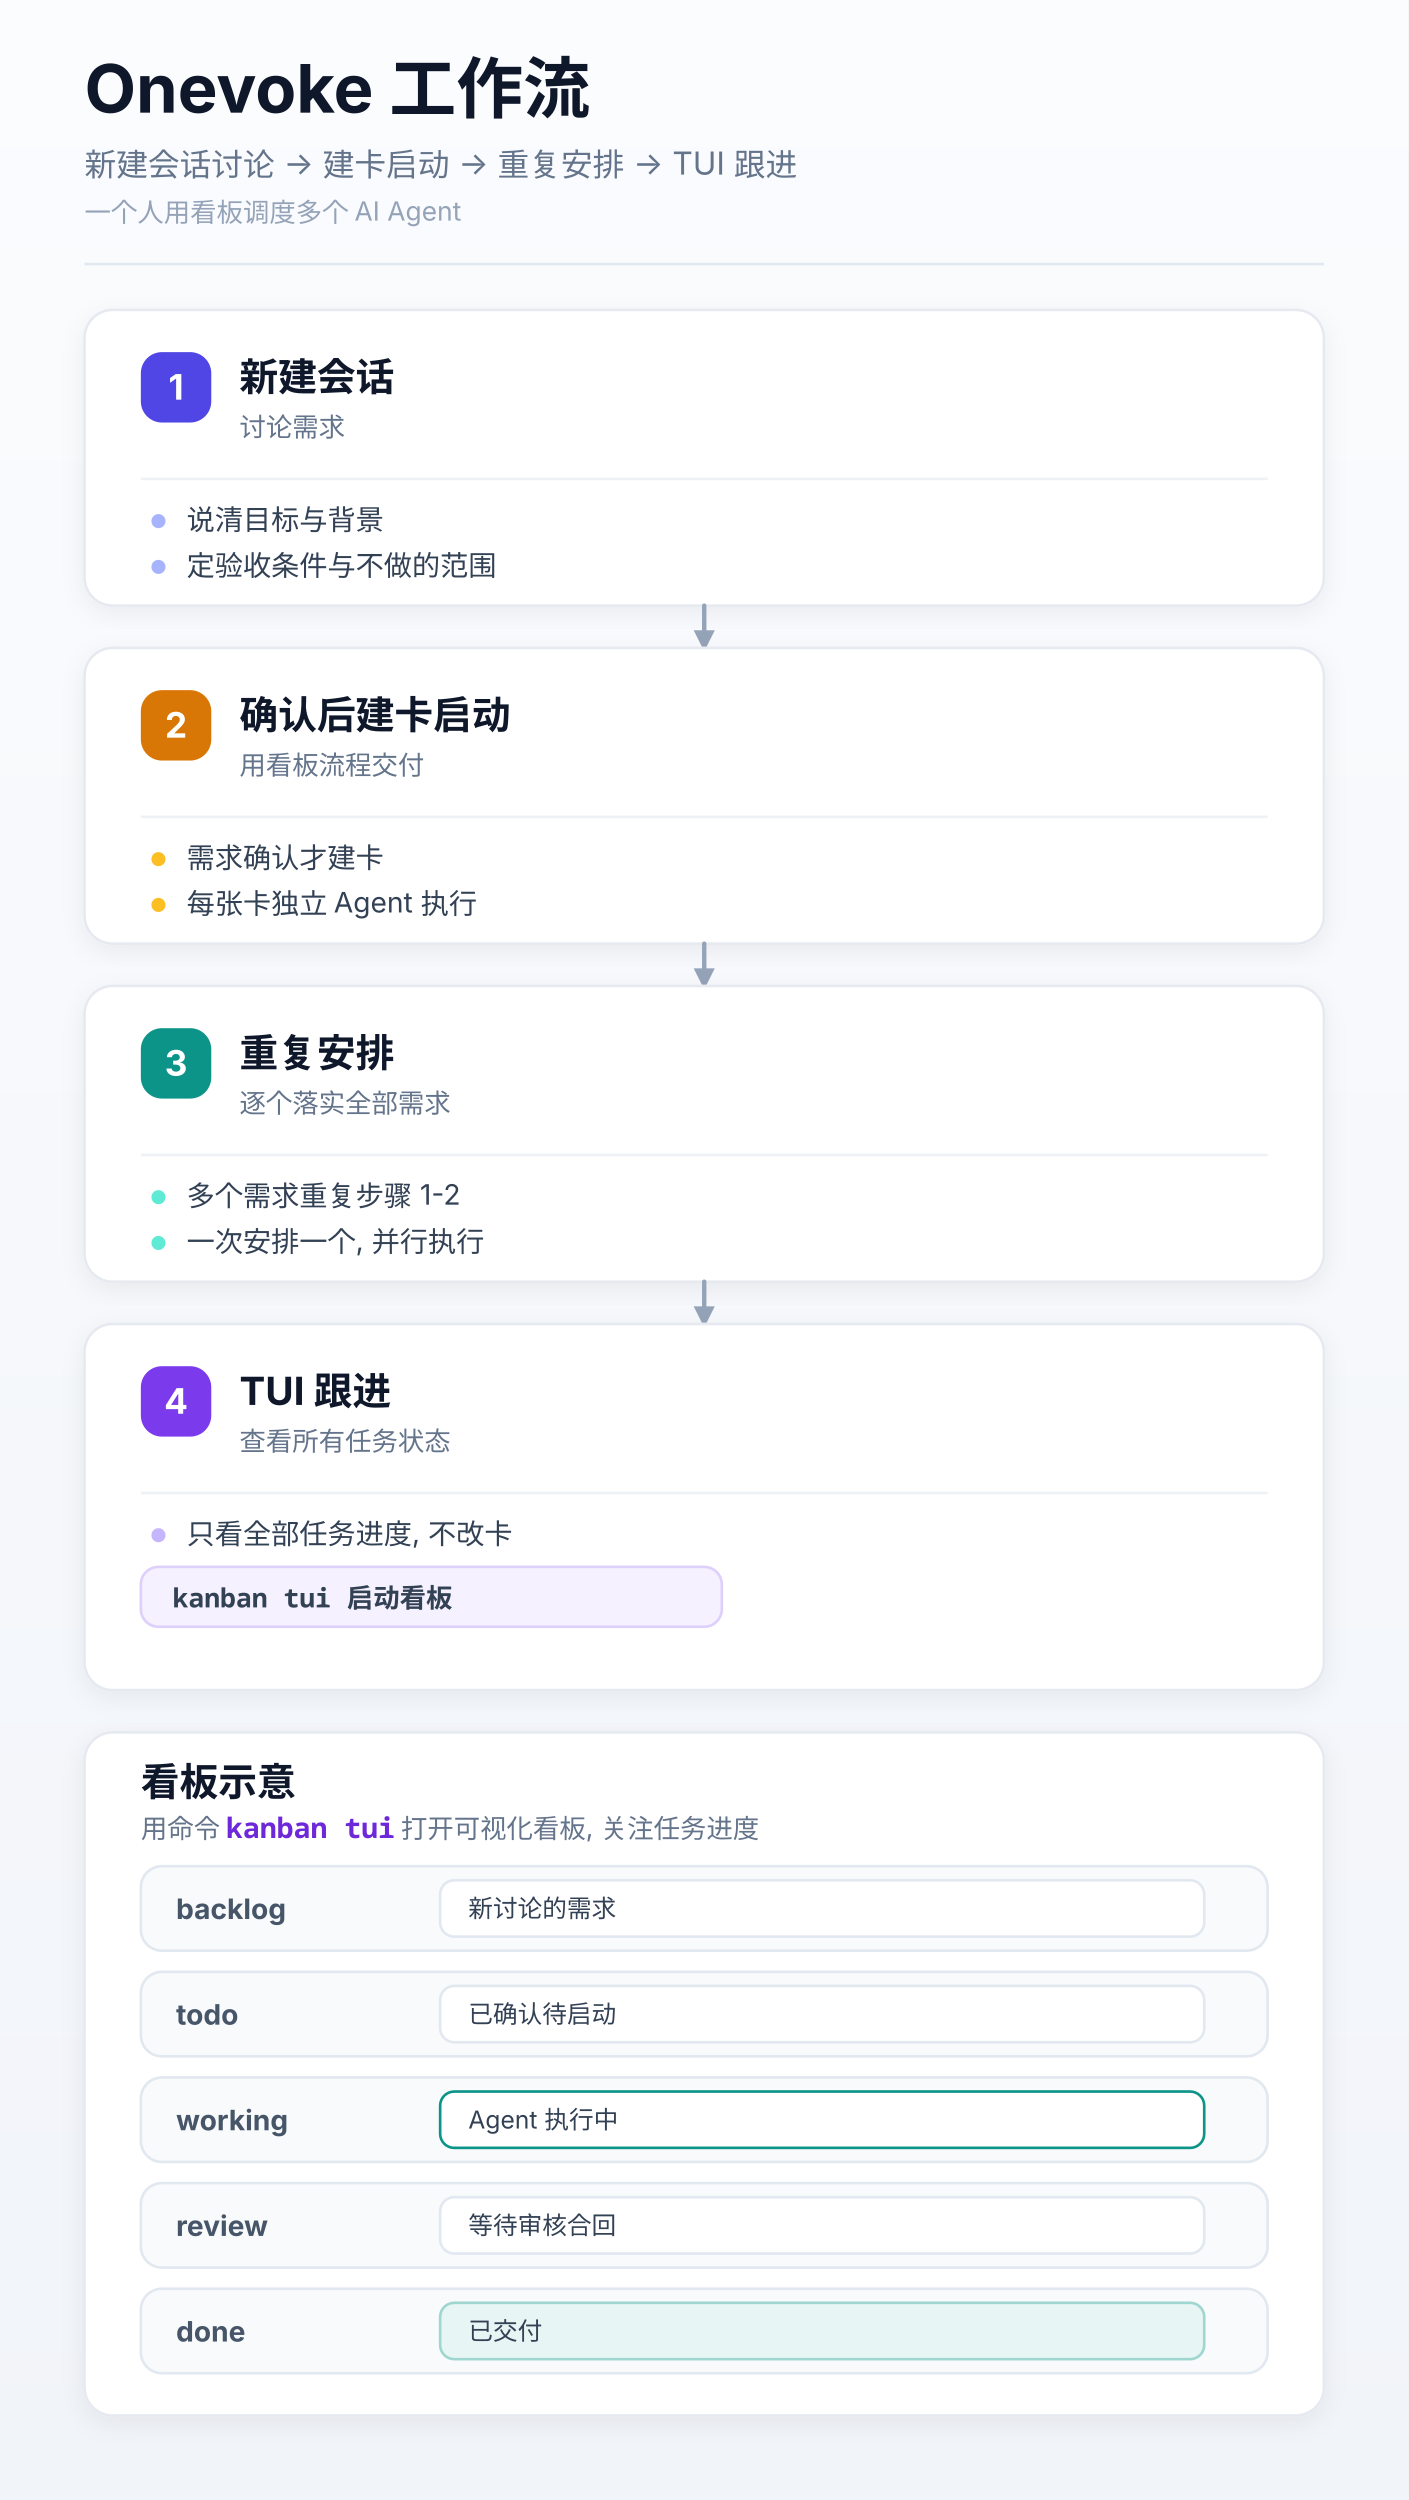
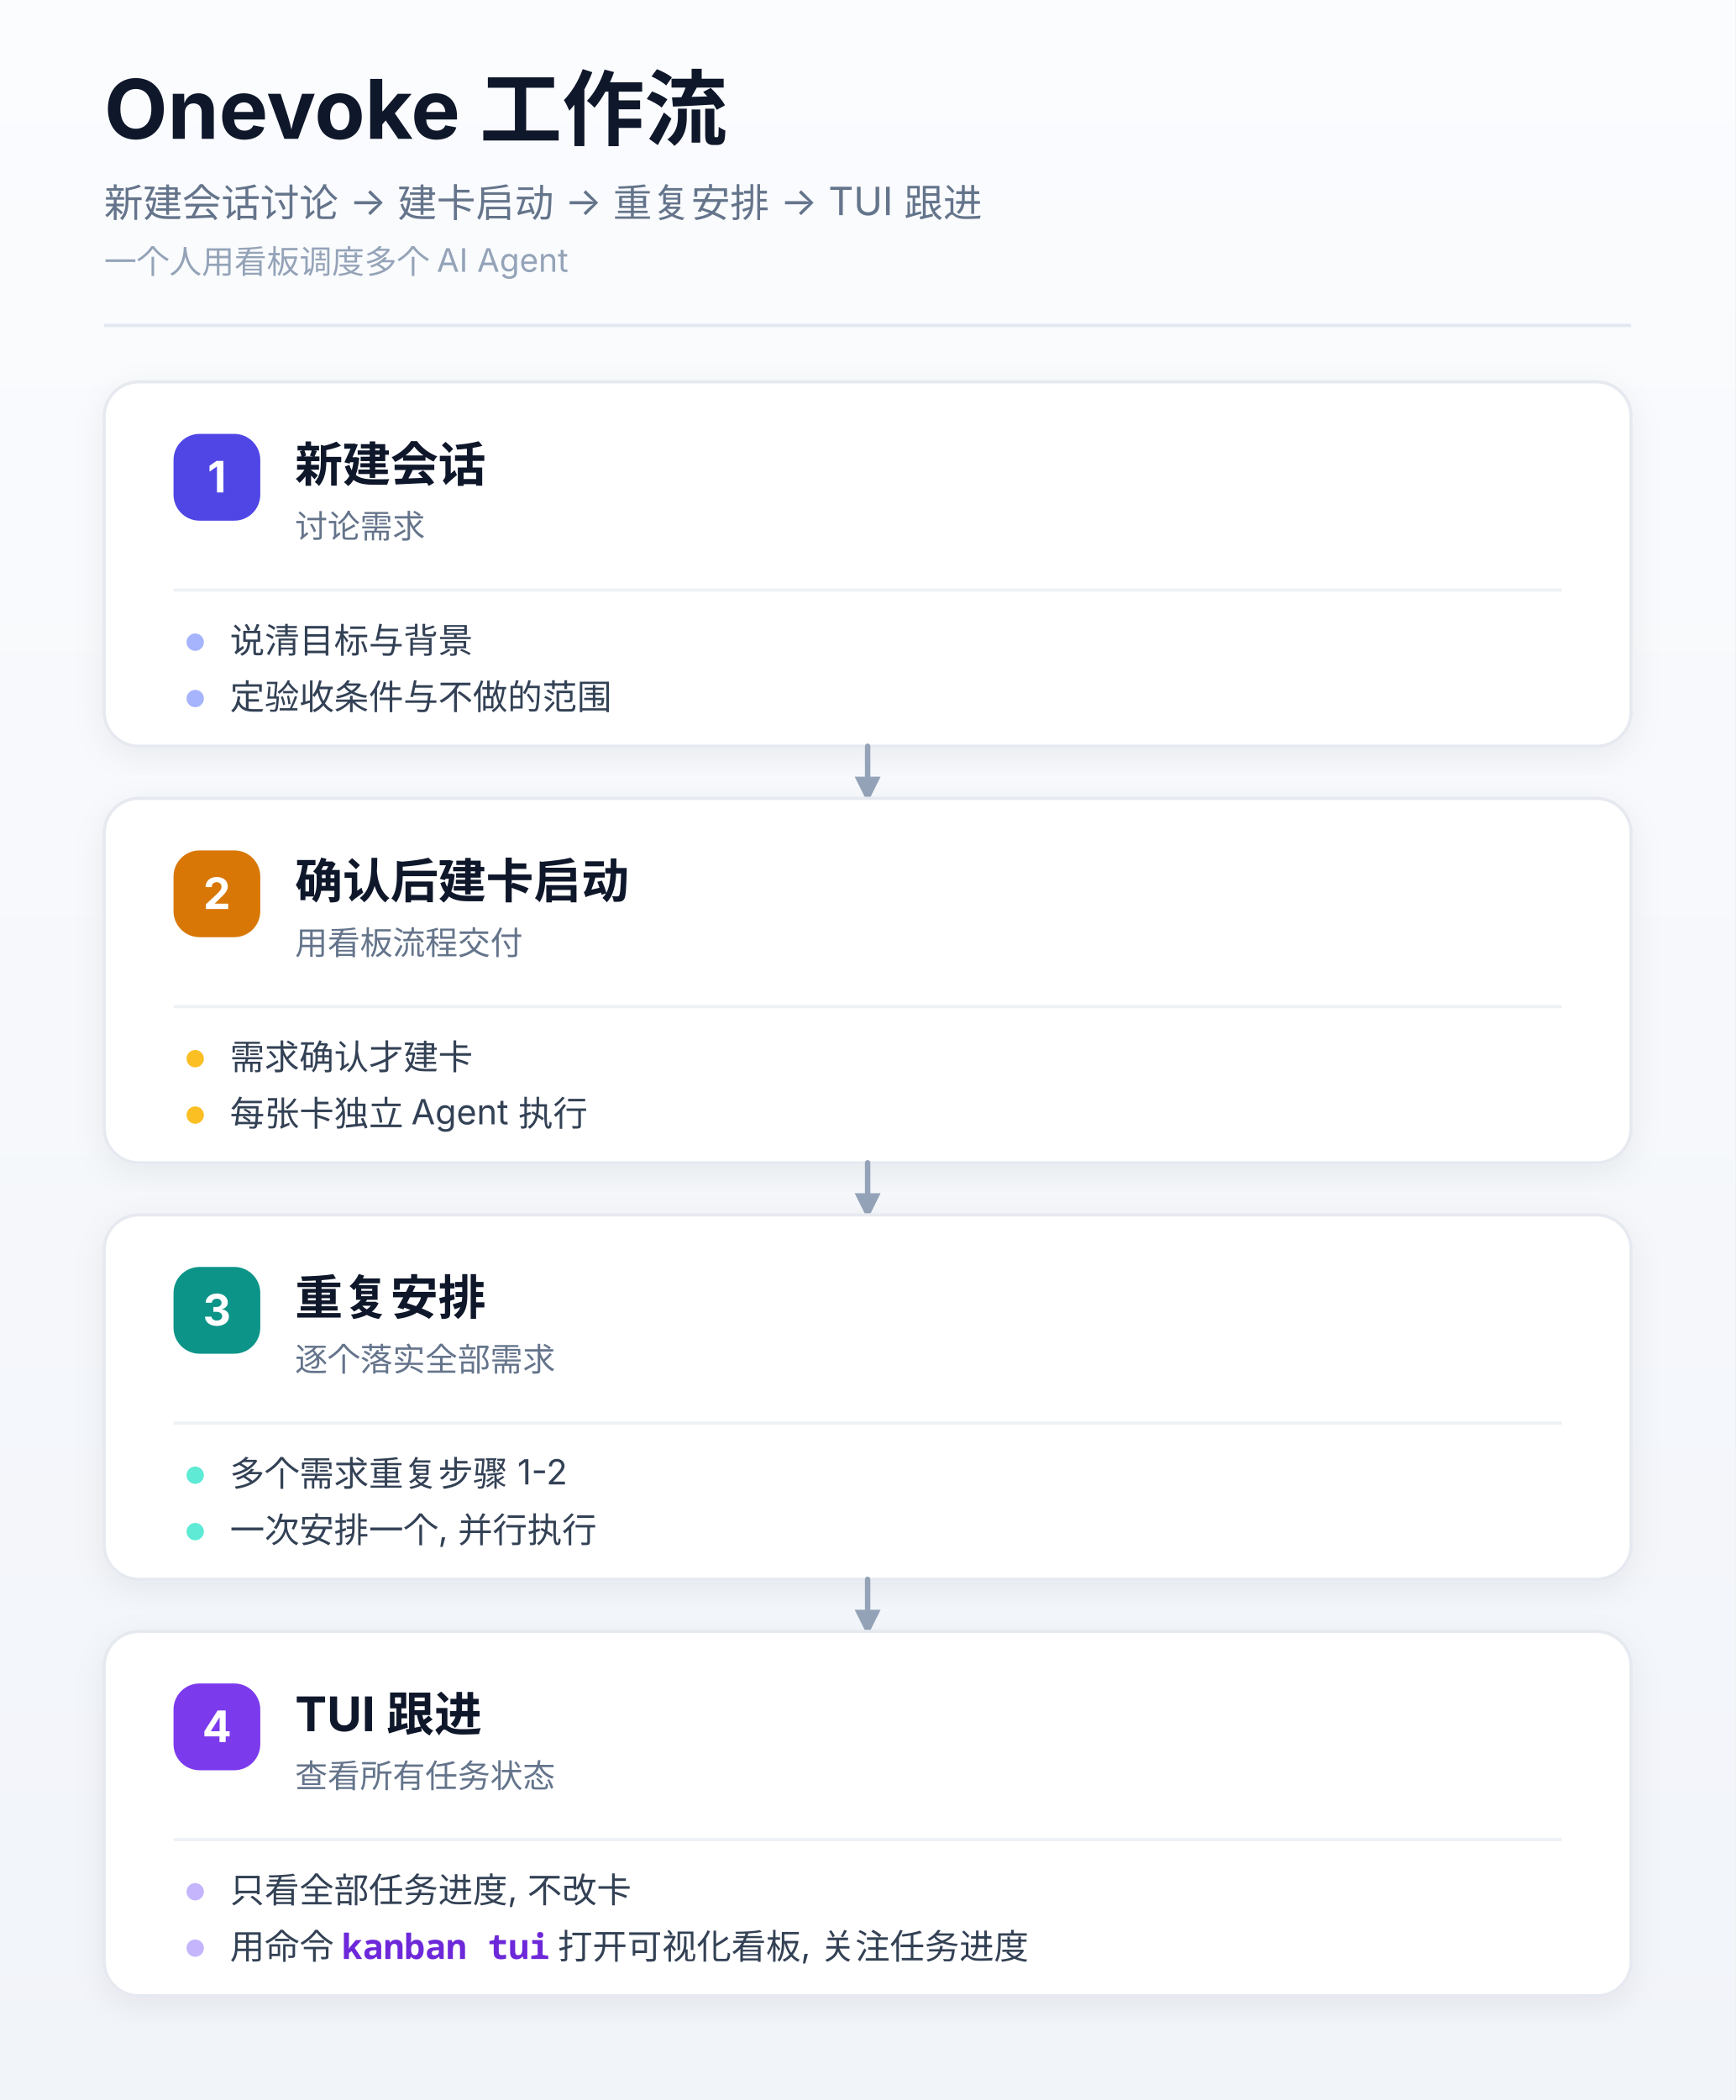
- <svg xmlns="http://www.w3.org/2000/svg" width="800" height="1420" viewBox="0 0 800 1420" role="img" aria-labelledby="wf-title wf-desc">
+ <svg xmlns="http://www.w3.org/2000/svg" width="800" height="968" viewBox="0 0 800 968" role="img" aria-labelledby="wf-title wf-desc">
  <defs>
    <linearGradient id="bg" x1="0" y1="0" x2="0" y2="1">
      <stop offset="0" stop-color="#fbfcfe" />
      <stop offset="1" stop-color="#f1f4f9" />
    </linearGradient>
    <filter id="card" x="-8%" y="-8%" width="116%" height="116%">
      <feDropShadow dx="0" dy="4" stdDeviation="7" flood-color="#0f172a" flood-opacity="0.06" />
    </filter>
    <marker id="a-slate" markerWidth="12" markerHeight="12" refX="10" refY="6" orient="auto" markerUnits="userSpaceOnUse">
      <path d="M0,0 L12,6 L0,12 Z" fill="#94a3b8" />
    </marker>
    <style>
      .s { font-family: -apple-system, BlinkMacSystemFont, "Noto Sans SC", "PingFang SC", "Source Han Sans SC", "Microsoft YaHei", sans-serif; }
      .h1 { font-size: 38px; font-weight: 700; fill: #0f172a; }
      .h2 { font-size: 18px; fill: #64748b; }
      .tag { font-size: 15px; fill: #94a3b8; }
      .pt { font-size: 22px; font-weight: 700; fill: #0f172a; }
      .pn { font-size: 15px; fill: #64748b; }
      .bt { font-size: 16px; fill: #334155; }
      .num { font-size: 20px; font-weight: 700; fill: #ffffff; }
      .hl { font-family: "SFMono-Regular", "Cascadia Mono", "Noto Sans Mono", "DejaVu Sans Mono", monospace; font-size: 16px; font-weight: 700; fill: #6d28d9; }
-       .cmd { font-family: "SFMono-Regular", "Cascadia Mono", "Noto Sans Mono", "DejaVu Sans Mono", monospace; font-size: 15px; font-weight: 600; fill: #334155; }
      .panel { fill: #ffffff; stroke: #e6eaf0; stroke-width: 1.5; }
      .flow { fill: none; stroke: #94a3b8; stroke-width: 2.5; stroke-linecap: round; marker-end: url(#a-slate); }
-       .col { fill: #f8fafc; stroke: #e2e8f0; stroke-width: 1.5; }
-       .coltitle { font-size: 16px; font-weight: 700; fill: #475569; }
-       .cardtitle { font-size: 14px; fill: #334155; }
    </style>
  </defs>
-   <rect width="800" height="1420" fill="url(#bg)" />
+   <rect width="800" height="968" fill="url(#bg)" />
  <text x="48" y="64" class="s h1">Onevoke 工作流</text>
  <text x="48" y="100" class="s h2">新建会话讨论 → 建卡启动 → 重复安排 → TUI 跟进</text>
  <text x="48" y="126" class="s tag">一个人用看板调度多个 AI Agent</text>
  <line x1="48" y1="150" x2="752" y2="150" stroke="#e2e8f0" stroke-width="1.5" />
  <rect x="48" y="176" width="704" height="168" rx="16" class="panel" filter="url(#card)" />
  <rect x="80" y="200" width="40" height="40" rx="12" fill="#4f46e5" />
  <text x="100" y="227" text-anchor="middle" class="s num">1</text>
  <text x="136" y="222" class="s pt">新建会话</text>
  <text x="136" y="248" class="s pn">讨论需求</text>
  <line x1="80" y1="272" x2="720" y2="272" stroke="#eef1f6" stroke-width="1.5" />
  <circle cx="90" cy="296" r="4" fill="#a5b4fc" />
  <text x="106" y="301" class="s bt">说清目标与背景</text>
  <circle cx="90" cy="322" r="4" fill="#a5b4fc" />
  <text x="106" y="327" class="s bt">定验收条件与不做的范围</text>
  <path d="M400 344 V368" class="flow" />
  <rect x="48" y="368" width="704" height="168" rx="16" class="panel" filter="url(#card)" />
  <rect x="80" y="392" width="40" height="40" rx="12" fill="#d97706" />
  <text x="100" y="419" text-anchor="middle" class="s num">2</text>
  <text x="136" y="414" class="s pt">确认后建卡启动</text>
  <text x="136" y="440" class="s pn">用看板流程交付</text>
  <line x1="80" y1="464" x2="720" y2="464" stroke="#eef1f6" stroke-width="1.5" />
  <circle cx="90" cy="488" r="4" fill="#fbbf24" />
  <text x="106" y="493" class="s bt">需求确认才建卡</text>
  <circle cx="90" cy="514" r="4" fill="#fbbf24" />
  <text x="106" y="519" class="s bt">每张卡独立 Agent 执行</text>
  <path d="M400 536 V560" class="flow" />
  <rect x="48" y="560" width="704" height="168" rx="16" class="panel" filter="url(#card)" />
  <rect x="80" y="584" width="40" height="40" rx="12" fill="#0d9488" />
  <text x="100" y="611" text-anchor="middle" class="s num">3</text>
  <text x="136" y="606" class="s pt">重复安排</text>
  <text x="136" y="632" class="s pn">逐个落实全部需求</text>
  <line x1="80" y1="656" x2="720" y2="656" stroke="#eef1f6" stroke-width="1.5" />
  <circle cx="90" cy="680" r="4" fill="#5eead4" />
  <text x="106" y="685" class="s bt">多个需求重复步骤 1-2</text>
  <circle cx="90" cy="706" r="4" fill="#5eead4" />
  <text x="106" y="711" class="s bt">一次安排一个, 并行执行</text>
  <path d="M400 728 V752" class="flow" />
-   <rect x="48" y="752" width="704" height="208" rx="16" class="panel" filter="url(#card)" />
+   <rect x="48" y="752" width="704" height="168" rx="16" class="panel" filter="url(#card)" />
  <rect x="80" y="776" width="40" height="40" rx="12" fill="#7c3aed" />
  <text x="100" y="803" text-anchor="middle" class="s num">4</text>
  <text x="136" y="798" class="s pt">TUI 跟进</text>
  <text x="136" y="824" class="s pn">查看所有任务状态</text>
  <line x1="80" y1="848" x2="720" y2="848" stroke="#eef1f6" stroke-width="1.5" />
  <circle cx="90" cy="872" r="4" fill="#c4b5fd" />
  <text x="106" y="877" class="s bt">只看全部任务进度, 不改卡</text>
-   <rect x="80" y="890" width="330" height="34" rx="10" fill="#f5f1fe" stroke="#ddd0fb" stroke-width="1.5" />
-   <text x="98" y="913" class="cmd">kanban tui  启动看板</text>
-   <rect x="48" y="984" width="704" height="388" rx="16" class="panel" filter="url(#card)" />
-   <text x="80" y="1020" class="s pt">看板示意</text>
-   <text x="80" y="1044" class="s pn">用命令 <tspan class="hl">kanban tui</tspan> 打开可视化看板, 关注任务进度</text>
-   <g>
-     <rect x="80" y="1060" width="640" height="48" rx="12" class="col" />
-     <text x="100" y="1090" class="s coltitle">backlog</text>
-     <rect x="250" y="1068" width="434" height="32" rx="8" fill="#ffffff" stroke="#e2e8f0" stroke-width="1.5" />
-     <text x="266" y="1089" class="s cardtitle">新讨论的需求</text>
-     <rect x="80" y="1120" width="640" height="48" rx="12" class="col" />
-     <text x="100" y="1150" class="s coltitle">todo</text>
-     <rect x="250" y="1128" width="434" height="32" rx="8" fill="#ffffff" stroke="#e2e8f0" stroke-width="1.5" />
-     <text x="266" y="1149" class="s cardtitle">已确认待启动</text>
-     <rect x="80" y="1180" width="640" height="48" rx="12" class="col" />
-     <text x="100" y="1210" class="s coltitle">working</text>
-     <rect x="250" y="1188" width="434" height="32" rx="8" fill="#ffffff" stroke="#0d9488" stroke-width="1.5" />
-     <text x="266" y="1209" class="s cardtitle">Agent 执行中</text>
-     <rect x="80" y="1240" width="640" height="48" rx="12" class="col" />
-     <text x="100" y="1270" class="s coltitle">review</text>
-     <rect x="250" y="1248" width="434" height="32" rx="8" fill="#ffffff" stroke="#e2e8f0" stroke-width="1.5" />
-     <text x="266" y="1269" class="s cardtitle">等待审核合回</text>
-     <rect x="80" y="1300" width="640" height="48" rx="12" class="col" />
-     <text x="100" y="1330" class="s coltitle">done</text>
-     <rect x="250" y="1308" width="434" height="32" rx="8" fill="#e7f6f4" stroke="#9fd6cf" stroke-width="1.5" />
-     <text x="266" y="1329" class="s cardtitle">已交付</text>
-   </g>
+   <circle cx="90" cy="898" r="4" fill="#c4b5fd" />
+   <text x="106" y="903" class="s bt">用命令 <tspan class="hl">kanban tui</tspan> 打开可视化看板, 关注任务进度</text>
</svg>
